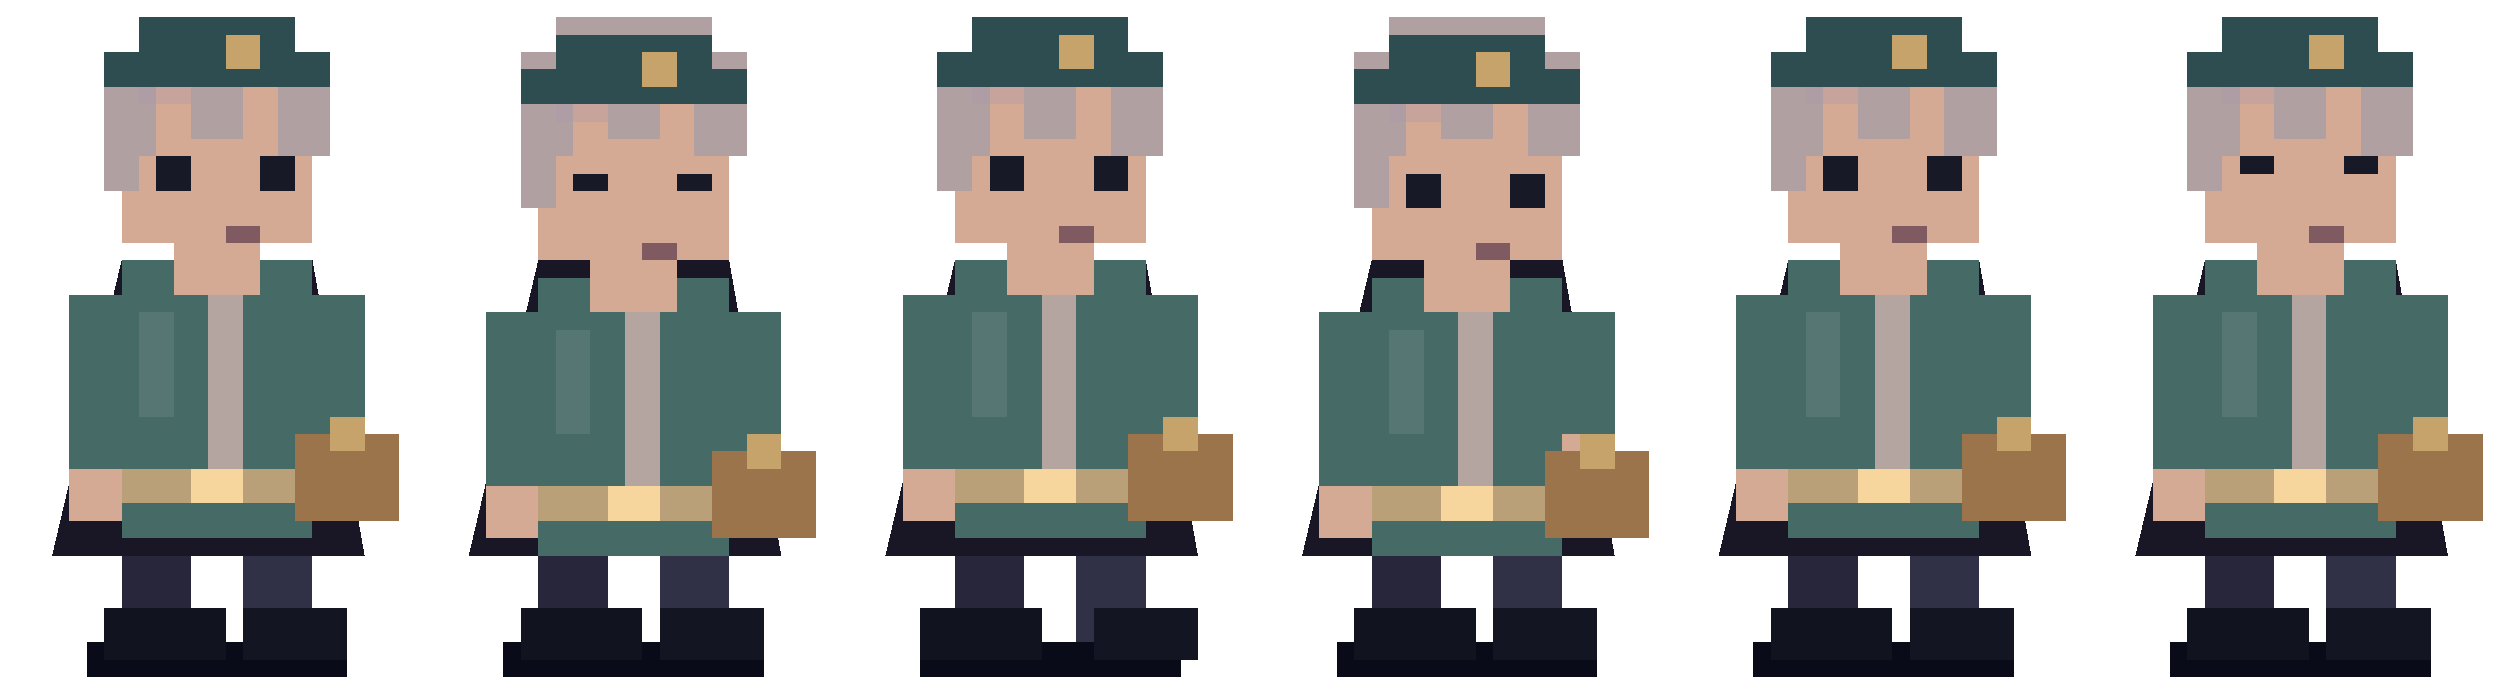
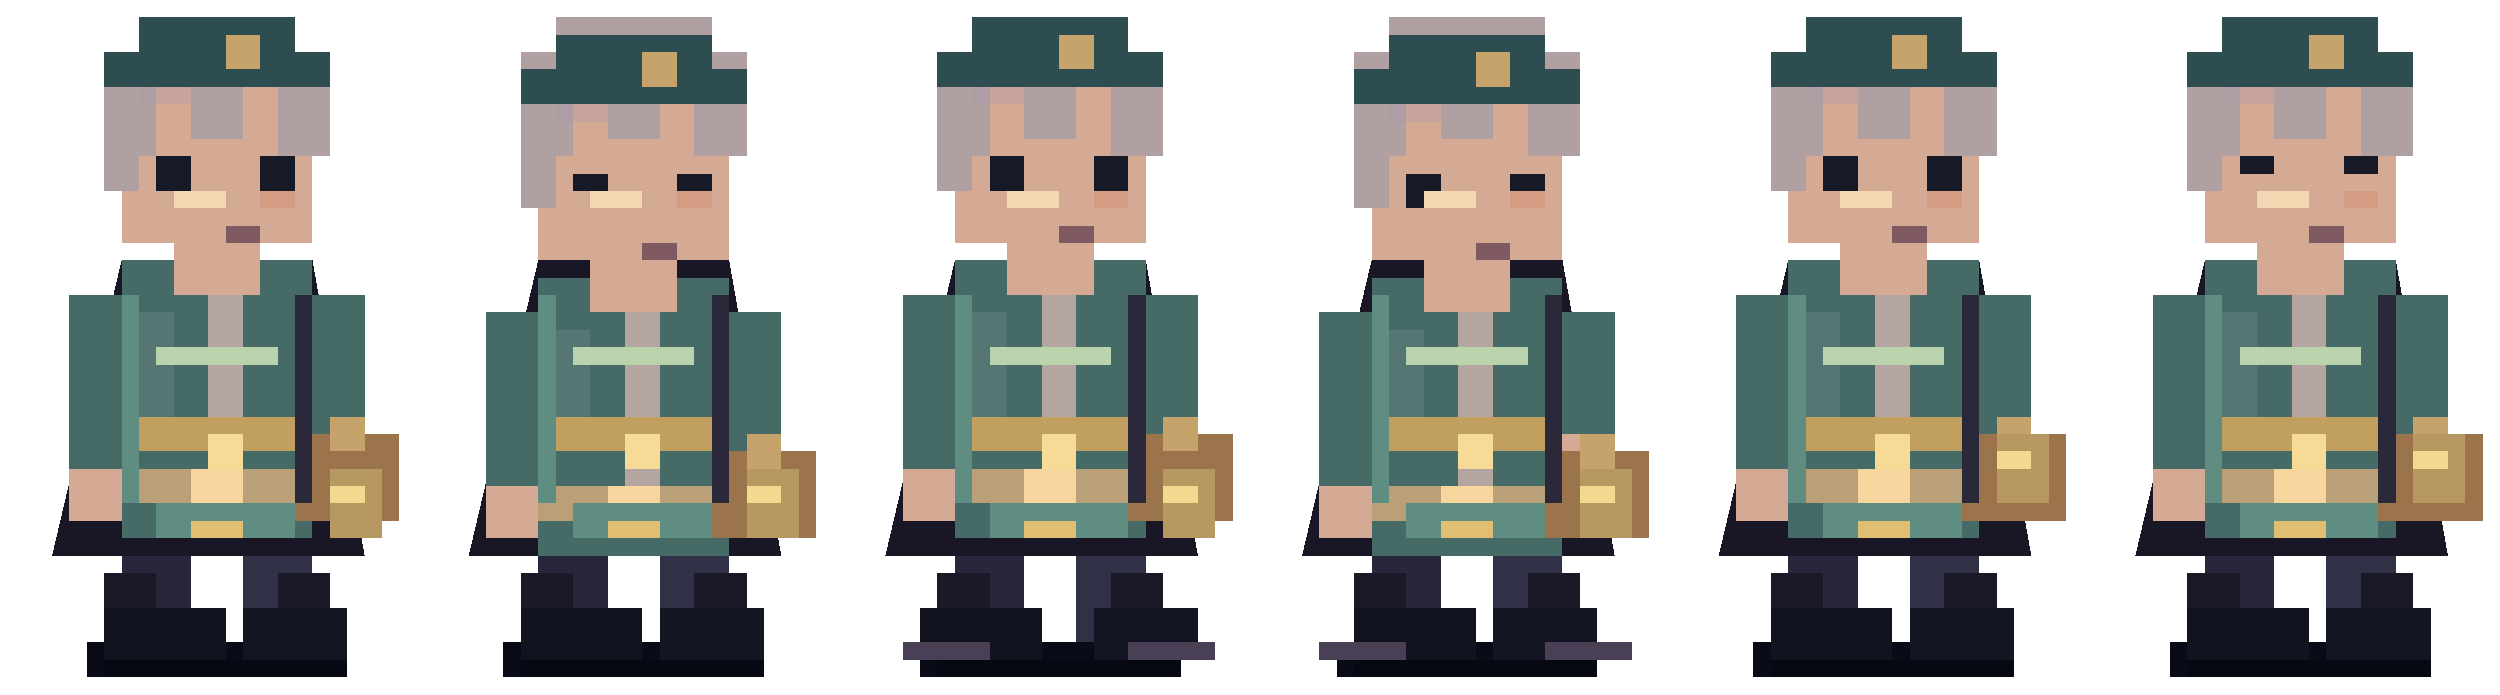
<svg xmlns="http://www.w3.org/2000/svg" width="144" height="40" viewBox="0 0 144 40" shape-rendering="crispEdges">
  <g transform="translate(0 0)">
    <rect x="5" y="37" width="15" height="2" fill="#090c18" />
    <rect x="7" y="27" width="4" height="10" fill="#28263b" />
    <rect x="14" y="27" width="4" height="10" fill="#303047" />
    <rect x="6" y="35" width="7" height="3" fill="#11131f" />
    <rect x="14" y="35" width="6" height="3" fill="#131622" />
    <path d="M7 15h11l3 17H3z" fill="#191626" />
    <rect x="7" y="15" width="11" height="16" fill="#466a65" />
    <rect x="7" y="27" width="11" height="2" fill="#baa078" />
    <rect x="11" y="27" width="3" height="2" fill="#f6d69c" />
    <rect x="12" y="17" width="2" height="10" fill="#b5a5a0" />
    <rect x="8" y="18" width="2" height="6" fill="#ffffff15" />
    <rect x="4" y="17" width="3" height="11" fill="#466a65" />
    <rect x="4" y="27" width="3" height="3" fill="#d4aa94" />
    <rect x="18" y="17" width="3" height="11" fill="#466a65" />
    <rect x="18" y="27" width="3" height="3" fill="#d4aa94" />
    <rect x="17" y="25" width="6" height="5" fill="#9c744b" />
    <rect x="19" y="24" width="2" height="2" fill="#c5a36a" />
    <rect x="10" y="12" width="5" height="5" fill="#d4aa94" />
    <rect x="7" y="3" width="11" height="11" fill="#d4aa94" />
    <rect x="6" y="4" width="2" height="7" fill="#b1a0a1" />
    <path d="M6 7V3h2V1h9v2h2v6h-3V5h-2v3h-3V5H9v4H6z" fill="#b1a0a1" />
    <rect x="8" y="4" width="3" height="2" fill="#a797b04a" />
    <rect x="9" y="9" width="2" height="2" fill="#171927" />
    <rect x="15" y="9" width="2" height="2" fill="#171927" />
    <rect x="13" y="13" width="2" height="1" fill="#805a61" />
    <rect x="6" y="3" width="13" height="2" fill="#2d4d50" />
    <rect x="8" y="1" width="9" height="2" fill="#2d4d50" />
    <rect x="13" y="2" width="2" height="2" fill="#c5a36a" />
+     <g data-polish="1">
+       <rect x="6" y="38" width="14" height="1" fill="#070912" />
+       <rect x="7" y="17" width="1" height="12" fill="#608d81" />
+       <rect x="17" y="17" width="1" height="12" fill="#2b2839" />
+       <rect x="9" y="20" width="7" height="1" fill="#b9d3ad" />
+       <rect x="9" y="29" width="8" height="2" fill="#608d81" />
+       <rect x="11" y="30" width="3" height="1" fill="#e0bf72" />
+       <rect x="6" y="33" width="3" height="2" fill="#1b1827" />
+       <rect x="16" y="33" width="3" height="2" fill="#1b1827" />
+       <rect x="10" y="11" width="3" height="1" fill="#f3d6b2" />
+       <rect x="15" y="11" width="2" height="1" fill="#d49c82" />
+       <rect x="8" y="24" width="9" height="2" fill="#c1a05f" />
+       <rect x="12" y="25" width="2" height="2" fill="#f5db95" />
+       <rect x="19" y="27" width="3" height="4" fill="#b79861" />
+       <rect x="19" y="28" width="2" height="1" fill="#f2d990" />
+     </g>
  </g>
  <g transform="translate(24 0)">
    <rect x="5" y="37" width="15" height="2" fill="#090c18" />
    <rect x="7" y="27" width="4" height="10" fill="#28263b" />
    <rect x="14" y="27" width="4" height="10" fill="#303047" />
    <rect x="6" y="35" width="7" height="3" fill="#11131f" />
    <rect x="14" y="35" width="6" height="3" fill="#131622" />
    <path d="M7 15h11l3 17H3z" fill="#191626" />
    <rect x="7" y="16" width="11" height="16" fill="#466a65" />
    <rect x="7" y="28" width="11" height="2" fill="#baa078" />
    <rect x="11" y="28" width="3" height="2" fill="#f6d69c" />
    <rect x="12" y="18" width="2" height="10" fill="#b5a5a0" />
    <rect x="8" y="19" width="2" height="6" fill="#ffffff15" />
    <rect x="4" y="18" width="3" height="11" fill="#466a65" />
    <rect x="4" y="28" width="3" height="3" fill="#d4aa94" />
    <rect x="18" y="18" width="3" height="11" fill="#466a65" />
    <rect x="18" y="28" width="3" height="3" fill="#d4aa94" />
    <rect x="17" y="26" width="6" height="5" fill="#9c744b" />
    <rect x="19" y="25" width="2" height="2" fill="#c5a36a" />
    <rect x="10" y="13" width="5" height="5" fill="#d4aa94" />
    <rect x="7" y="4" width="11" height="11" fill="#d4aa94" />
    <rect x="6" y="5" width="2" height="7" fill="#b1a0a1" />
    <path d="M6 8V3h2V1h9v2h2v6h-3V5h-2v3h-3V5H9v4H6z" fill="#b1a0a1" />
    <rect x="8" y="5" width="3" height="2" fill="#a797b04a" />
    <rect x="9" y="10" width="2" height="1" fill="#171927" />
    <rect x="15" y="10" width="2" height="1" fill="#171927" />
    <rect x="13" y="14" width="2" height="1" fill="#805a61" />
    <rect x="6" y="4" width="13" height="2" fill="#2d4d50" />
    <rect x="8" y="2" width="9" height="2" fill="#2d4d50" />
    <rect x="13" y="3" width="2" height="2" fill="#c5a36a" />
+     <g data-polish="1">
+       <rect x="6" y="38" width="14" height="1" fill="#070912" />
+       <rect x="7" y="17" width="1" height="12" fill="#608d81" />
+       <rect x="17" y="17" width="1" height="12" fill="#2b2839" />
+       <rect x="9" y="20" width="7" height="1" fill="#b9d3ad" />
+       <rect x="9" y="29" width="8" height="2" fill="#608d81" />
+       <rect x="11" y="30" width="3" height="1" fill="#e0bf72" />
+       <rect x="6" y="33" width="3" height="2" fill="#1b1827" />
+       <rect x="16" y="33" width="3" height="2" fill="#1b1827" />
+       <rect x="10" y="11" width="3" height="1" fill="#f3d6b2" />
+       <rect x="15" y="11" width="2" height="1" fill="#d49c82" />
+       <rect x="8" y="24" width="9" height="2" fill="#c1a05f" />
+       <rect x="12" y="25" width="2" height="2" fill="#f5db95" />
+       <rect x="19" y="27" width="3" height="4" fill="#b79861" />
+       <rect x="19" y="28" width="2" height="1" fill="#f2d990" />
+     </g>
  </g>
  <g transform="translate(48 0)">
    <rect x="5" y="37" width="15" height="2" fill="#090c18" />
    <rect x="7" y="27" width="4" height="10" fill="#28263b" />
    <rect x="14" y="27" width="4" height="10" fill="#303047" />
    <rect x="5" y="35" width="7" height="3" fill="#11131f" />
    <rect x="15" y="35" width="6" height="3" fill="#131622" />
    <path d="M7 15h11l3 17H3z" fill="#191626" />
    <rect x="7" y="15" width="11" height="16" fill="#466a65" />
    <rect x="7" y="27" width="11" height="2" fill="#baa078" />
    <rect x="11" y="27" width="3" height="2" fill="#f6d69c" />
    <rect x="12" y="17" width="2" height="10" fill="#b5a5a0" />
    <rect x="8" y="18" width="2" height="6" fill="#ffffff15" />
    <rect x="4" y="17" width="3" height="11" fill="#466a65" />
    <rect x="4" y="27" width="3" height="3" fill="#d4aa94" />
    <rect x="18" y="17" width="3" height="11" fill="#466a65" />
    <rect x="18" y="27" width="3" height="3" fill="#d4aa94" />
    <rect x="17" y="25" width="6" height="5" fill="#9c744b" />
    <rect x="19" y="24" width="2" height="2" fill="#c5a36a" />
    <rect x="10" y="12" width="5" height="5" fill="#d4aa94" />
    <rect x="7" y="3" width="11" height="11" fill="#d4aa94" />
    <rect x="6" y="4" width="2" height="7" fill="#b1a0a1" />
    <path d="M6 7V3h2V1h9v2h2v6h-3V5h-2v3h-3V5H9v4H6z" fill="#b1a0a1" />
    <rect x="8" y="4" width="3" height="2" fill="#a797b04a" />
    <rect x="9" y="9" width="2" height="2" fill="#171927" />
    <rect x="15" y="9" width="2" height="2" fill="#171927" />
    <rect x="13" y="13" width="2" height="1" fill="#805a61" />
    <rect x="6" y="3" width="13" height="2" fill="#2d4d50" />
    <rect x="8" y="1" width="9" height="2" fill="#2d4d50" />
    <rect x="13" y="2" width="2" height="2" fill="#c5a36a" />
+     <g data-polish="1">
+       <rect x="6" y="38" width="14" height="1" fill="#070912" />
+       <rect x="7" y="17" width="1" height="12" fill="#608d81" />
+       <rect x="17" y="17" width="1" height="12" fill="#2b2839" />
+       <rect x="9" y="20" width="7" height="1" fill="#b9d3ad" />
+       <rect x="9" y="29" width="8" height="2" fill="#608d81" />
+       <rect x="11" y="30" width="3" height="1" fill="#e0bf72" />
+       <rect x="6" y="33" width="3" height="2" fill="#1b1827" />
+       <rect x="16" y="33" width="3" height="2" fill="#1b1827" />
+       <rect x="10" y="11" width="3" height="1" fill="#f3d6b2" />
+       <rect x="15" y="11" width="2" height="1" fill="#d49c82" />
+       <rect x="8" y="24" width="9" height="2" fill="#c1a05f" />
+       <rect x="12" y="25" width="2" height="2" fill="#f5db95" />
+       <rect x="19" y="27" width="3" height="4" fill="#b79861" />
+       <rect x="19" y="28" width="2" height="1" fill="#f2d990" />
+       <rect x="4" y="37" width="5" height="1" fill="#4a4056" />
+       <rect x="17" y="37" width="5" height="1" fill="#4a4056" />
+     </g>
  </g>
  <g transform="translate(72 0)">
    <rect x="5" y="37" width="15" height="2" fill="#090c18" />
    <rect x="7" y="27" width="4" height="10" fill="#28263b" />
    <rect x="14" y="27" width="4" height="10" fill="#303047" />
    <rect x="6" y="35" width="7" height="3" fill="#11131f" />
    <rect x="14" y="35" width="6" height="3" fill="#131622" />
    <path d="M7 15h11l3 17H3z" fill="#191626" />
    <rect x="7" y="16" width="11" height="16" fill="#466a65" />
    <rect x="7" y="28" width="11" height="2" fill="#baa078" />
    <rect x="11" y="28" width="3" height="2" fill="#f6d69c" />
    <rect x="12" y="18" width="2" height="10" fill="#b5a5a0" />
    <rect x="8" y="19" width="2" height="6" fill="#ffffff15" />
    <rect x="4" y="18" width="3" height="11" fill="#466a65" />
    <rect x="4" y="28" width="3" height="3" fill="#d4aa94" />
    <rect x="18" y="18" width="3" height="8" fill="#466a65" />
    <rect x="18" y="25" width="3" height="3" fill="#d4aa94" />
    <rect x="17" y="26" width="6" height="5" fill="#9c744b" />
    <rect x="19" y="25" width="2" height="2" fill="#c5a36a" />
    <rect x="10" y="13" width="5" height="5" fill="#d4aa94" />
    <rect x="7" y="4" width="11" height="11" fill="#d4aa94" />
    <rect x="6" y="5" width="2" height="7" fill="#b1a0a1" />
    <path d="M6 8V3h2V1h9v2h2v6h-3V5h-2v3h-3V5H9v4H6z" fill="#b1a0a1" />
    <rect x="8" y="5" width="3" height="2" fill="#a797b04a" />
    <rect x="9" y="10" width="2" height="2" fill="#171927" />
    <rect x="15" y="10" width="2" height="2" fill="#171927" />
    <rect x="13" y="14" width="2" height="1" fill="#805a61" />
    <rect x="6" y="4" width="13" height="2" fill="#2d4d50" />
    <rect x="8" y="2" width="9" height="2" fill="#2d4d50" />
    <rect x="13" y="3" width="2" height="2" fill="#c5a36a" />
+     <g data-polish="1">
+       <rect x="6" y="38" width="14" height="1" fill="#070912" />
+       <rect x="7" y="17" width="1" height="12" fill="#608d81" />
+       <rect x="17" y="17" width="1" height="12" fill="#2b2839" />
+       <rect x="9" y="20" width="7" height="1" fill="#b9d3ad" />
+       <rect x="9" y="29" width="8" height="2" fill="#608d81" />
+       <rect x="11" y="30" width="3" height="1" fill="#e0bf72" />
+       <rect x="6" y="33" width="3" height="2" fill="#1b1827" />
+       <rect x="16" y="33" width="3" height="2" fill="#1b1827" />
+       <rect x="10" y="11" width="3" height="1" fill="#f3d6b2" />
+       <rect x="15" y="11" width="2" height="1" fill="#d49c82" />
+       <rect x="8" y="24" width="9" height="2" fill="#c1a05f" />
+       <rect x="12" y="25" width="2" height="2" fill="#f5db95" />
+       <rect x="19" y="27" width="3" height="4" fill="#b79861" />
+       <rect x="19" y="28" width="2" height="1" fill="#f2d990" />
+       <rect x="4" y="37" width="5" height="1" fill="#4a4056" />
+       <rect x="17" y="37" width="5" height="1" fill="#4a4056" />
+     </g>
  </g>
  <g transform="translate(96 0)">
    <rect x="5" y="37" width="15" height="2" fill="#090c18" />
    <rect x="7" y="27" width="4" height="10" fill="#28263b" />
    <rect x="14" y="27" width="4" height="10" fill="#303047" />
    <rect x="6" y="35" width="7" height="3" fill="#11131f" />
    <rect x="14" y="35" width="6" height="3" fill="#131622" />
    <path d="M7 15h11l3 17H3z" fill="#191626" />
    <rect x="7" y="15" width="11" height="16" fill="#466a65" />
    <rect x="7" y="27" width="11" height="2" fill="#baa078" />
    <rect x="11" y="27" width="3" height="2" fill="#f6d69c" />
    <rect x="12" y="17" width="2" height="10" fill="#b5a5a0" />
    <rect x="8" y="18" width="2" height="6" fill="#ffffff15" />
    <rect x="4" y="17" width="3" height="11" fill="#466a65" />
    <rect x="4" y="27" width="3" height="3" fill="#d4aa94" />
    <rect x="18" y="17" width="3" height="11" fill="#466a65" />
    <rect x="18" y="27" width="3" height="3" fill="#d4aa94" />
    <rect x="17" y="25" width="6" height="5" fill="#9c744b" />
    <rect x="19" y="24" width="2" height="2" fill="#c5a36a" />
    <rect x="10" y="12" width="5" height="5" fill="#d4aa94" />
    <rect x="7" y="3" width="11" height="11" fill="#d4aa94" />
    <rect x="6" y="4" width="2" height="7" fill="#b1a0a1" />
    <path d="M6 7V3h2V1h9v2h2v6h-3V5h-2v3h-3V5H9v4H6z" fill="#b1a0a1" />
    <rect x="8" y="4" width="3" height="2" fill="#a797b04a" />
    <rect x="9" y="9" width="2" height="2" fill="#171927" />
    <rect x="15" y="9" width="2" height="2" fill="#171927" />
    <rect x="13" y="13" width="2" height="1" fill="#805a61" />
    <rect x="6" y="3" width="13" height="2" fill="#2d4d50" />
    <rect x="8" y="1" width="9" height="2" fill="#2d4d50" />
    <rect x="13" y="2" width="2" height="2" fill="#c5a36a" />
+     <g data-polish="1">
+       <rect x="6" y="38" width="14" height="1" fill="#070912" />
+       <rect x="7" y="17" width="1" height="12" fill="#608d81" />
+       <rect x="17" y="17" width="1" height="12" fill="#2b2839" />
+       <rect x="9" y="20" width="7" height="1" fill="#b9d3ad" />
+       <rect x="9" y="29" width="8" height="2" fill="#608d81" />
+       <rect x="11" y="30" width="3" height="1" fill="#e0bf72" />
+       <rect x="6" y="33" width="3" height="2" fill="#1b1827" />
+       <rect x="16" y="33" width="3" height="2" fill="#1b1827" />
+       <rect x="10" y="11" width="3" height="1" fill="#f3d6b2" />
+       <rect x="15" y="11" width="2" height="1" fill="#d49c82" />
+       <rect x="8" y="24" width="9" height="2" fill="#c1a05f" />
+       <rect x="12" y="25" width="2" height="2" fill="#f5db95" />
+       <rect x="19" y="25" width="3" height="4" fill="#b79861" />
+       <rect x="19" y="26" width="2" height="1" fill="#f2d990" />
+     </g>
  </g>
  <g transform="translate(120 0)">
    <rect x="5" y="37" width="15" height="2" fill="#090c18" />
    <rect x="7" y="27" width="4" height="10" fill="#28263b" />
    <rect x="14" y="27" width="4" height="10" fill="#303047" />
    <rect x="6" y="35" width="7" height="3" fill="#11131f" />
    <rect x="14" y="35" width="6" height="3" fill="#131622" />
    <path d="M7 15h11l3 17H3z" fill="#191626" />
    <rect x="7" y="15" width="11" height="16" fill="#466a65" />
    <rect x="7" y="27" width="11" height="2" fill="#baa078" />
    <rect x="11" y="27" width="3" height="2" fill="#f6d69c" />
    <rect x="12" y="17" width="2" height="10" fill="#b5a5a0" />
    <rect x="8" y="18" width="2" height="6" fill="#ffffff15" />
    <rect x="4" y="17" width="3" height="11" fill="#466a65" />
    <rect x="4" y="27" width="3" height="3" fill="#d4aa94" />
    <rect x="18" y="17" width="3" height="11" fill="#466a65" />
    <rect x="18" y="27" width="3" height="3" fill="#d4aa94" />
    <rect x="17" y="25" width="6" height="5" fill="#9c744b" />
    <rect x="19" y="24" width="2" height="2" fill="#c5a36a" />
    <rect x="10" y="12" width="5" height="5" fill="#d4aa94" />
    <rect x="7" y="3" width="11" height="11" fill="#d4aa94" />
    <rect x="6" y="4" width="2" height="7" fill="#b1a0a1" />
    <path d="M6 7V3h2V1h9v2h2v6h-3V5h-2v3h-3V5H9v4H6z" fill="#b1a0a1" />
    <rect x="8" y="4" width="3" height="2" fill="#a797b04a" />
    <rect x="9" y="9" width="2" height="1" fill="#171927" />
    <rect x="15" y="9" width="2" height="1" fill="#171927" />
    <rect x="13" y="13" width="2" height="1" fill="#805a61" />
    <rect x="6" y="3" width="13" height="2" fill="#2d4d50" />
    <rect x="8" y="1" width="9" height="2" fill="#2d4d50" />
    <rect x="13" y="2" width="2" height="2" fill="#c5a36a" />
+     <g data-polish="1">
+       <rect x="6" y="38" width="14" height="1" fill="#070912" />
+       <rect x="7" y="17" width="1" height="12" fill="#608d81" />
+       <rect x="17" y="17" width="1" height="12" fill="#2b2839" />
+       <rect x="9" y="20" width="7" height="1" fill="#b9d3ad" />
+       <rect x="9" y="29" width="8" height="2" fill="#608d81" />
+       <rect x="11" y="30" width="3" height="1" fill="#e0bf72" />
+       <rect x="6" y="33" width="3" height="2" fill="#1b1827" />
+       <rect x="16" y="33" width="3" height="2" fill="#1b1827" />
+       <rect x="10" y="11" width="3" height="1" fill="#f3d6b2" />
+       <rect x="15" y="11" width="2" height="1" fill="#d49c82" />
+       <rect x="8" y="24" width="9" height="2" fill="#c1a05f" />
+       <rect x="12" y="25" width="2" height="2" fill="#f5db95" />
+       <rect x="19" y="25" width="3" height="4" fill="#b79861" />
+       <rect x="19" y="26" width="2" height="1" fill="#f2d990" />
+     </g>
  </g>
</svg>
